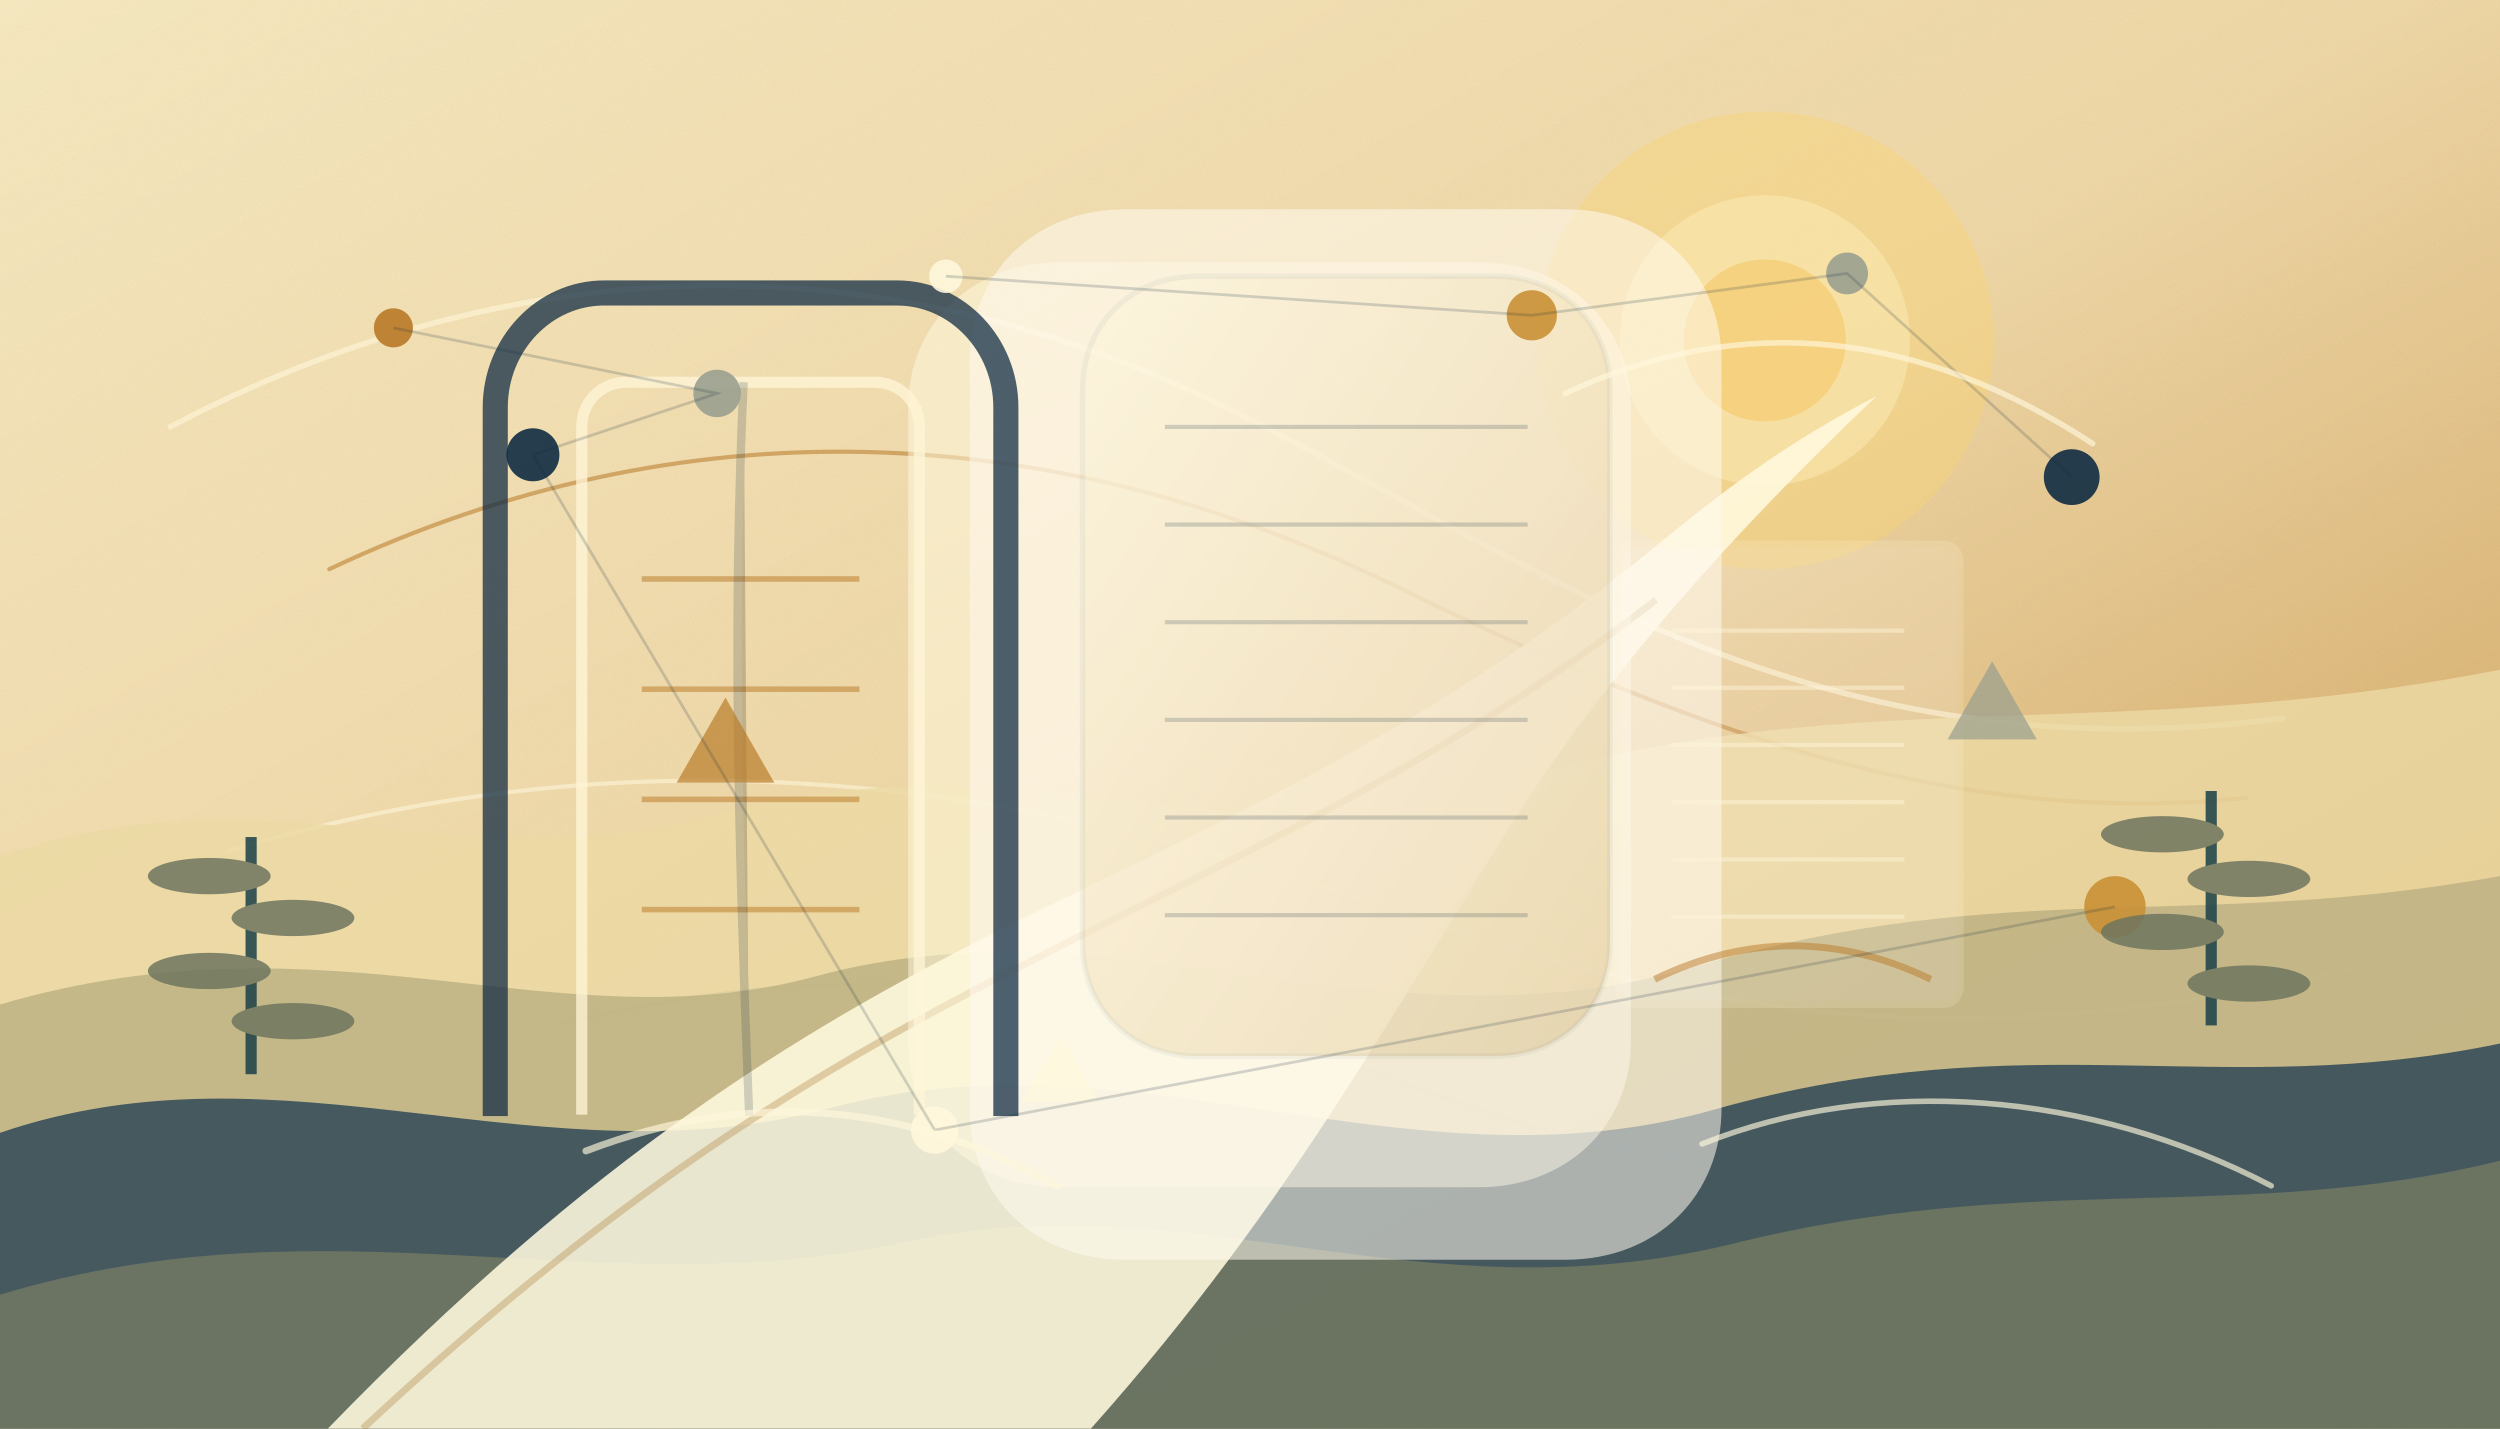
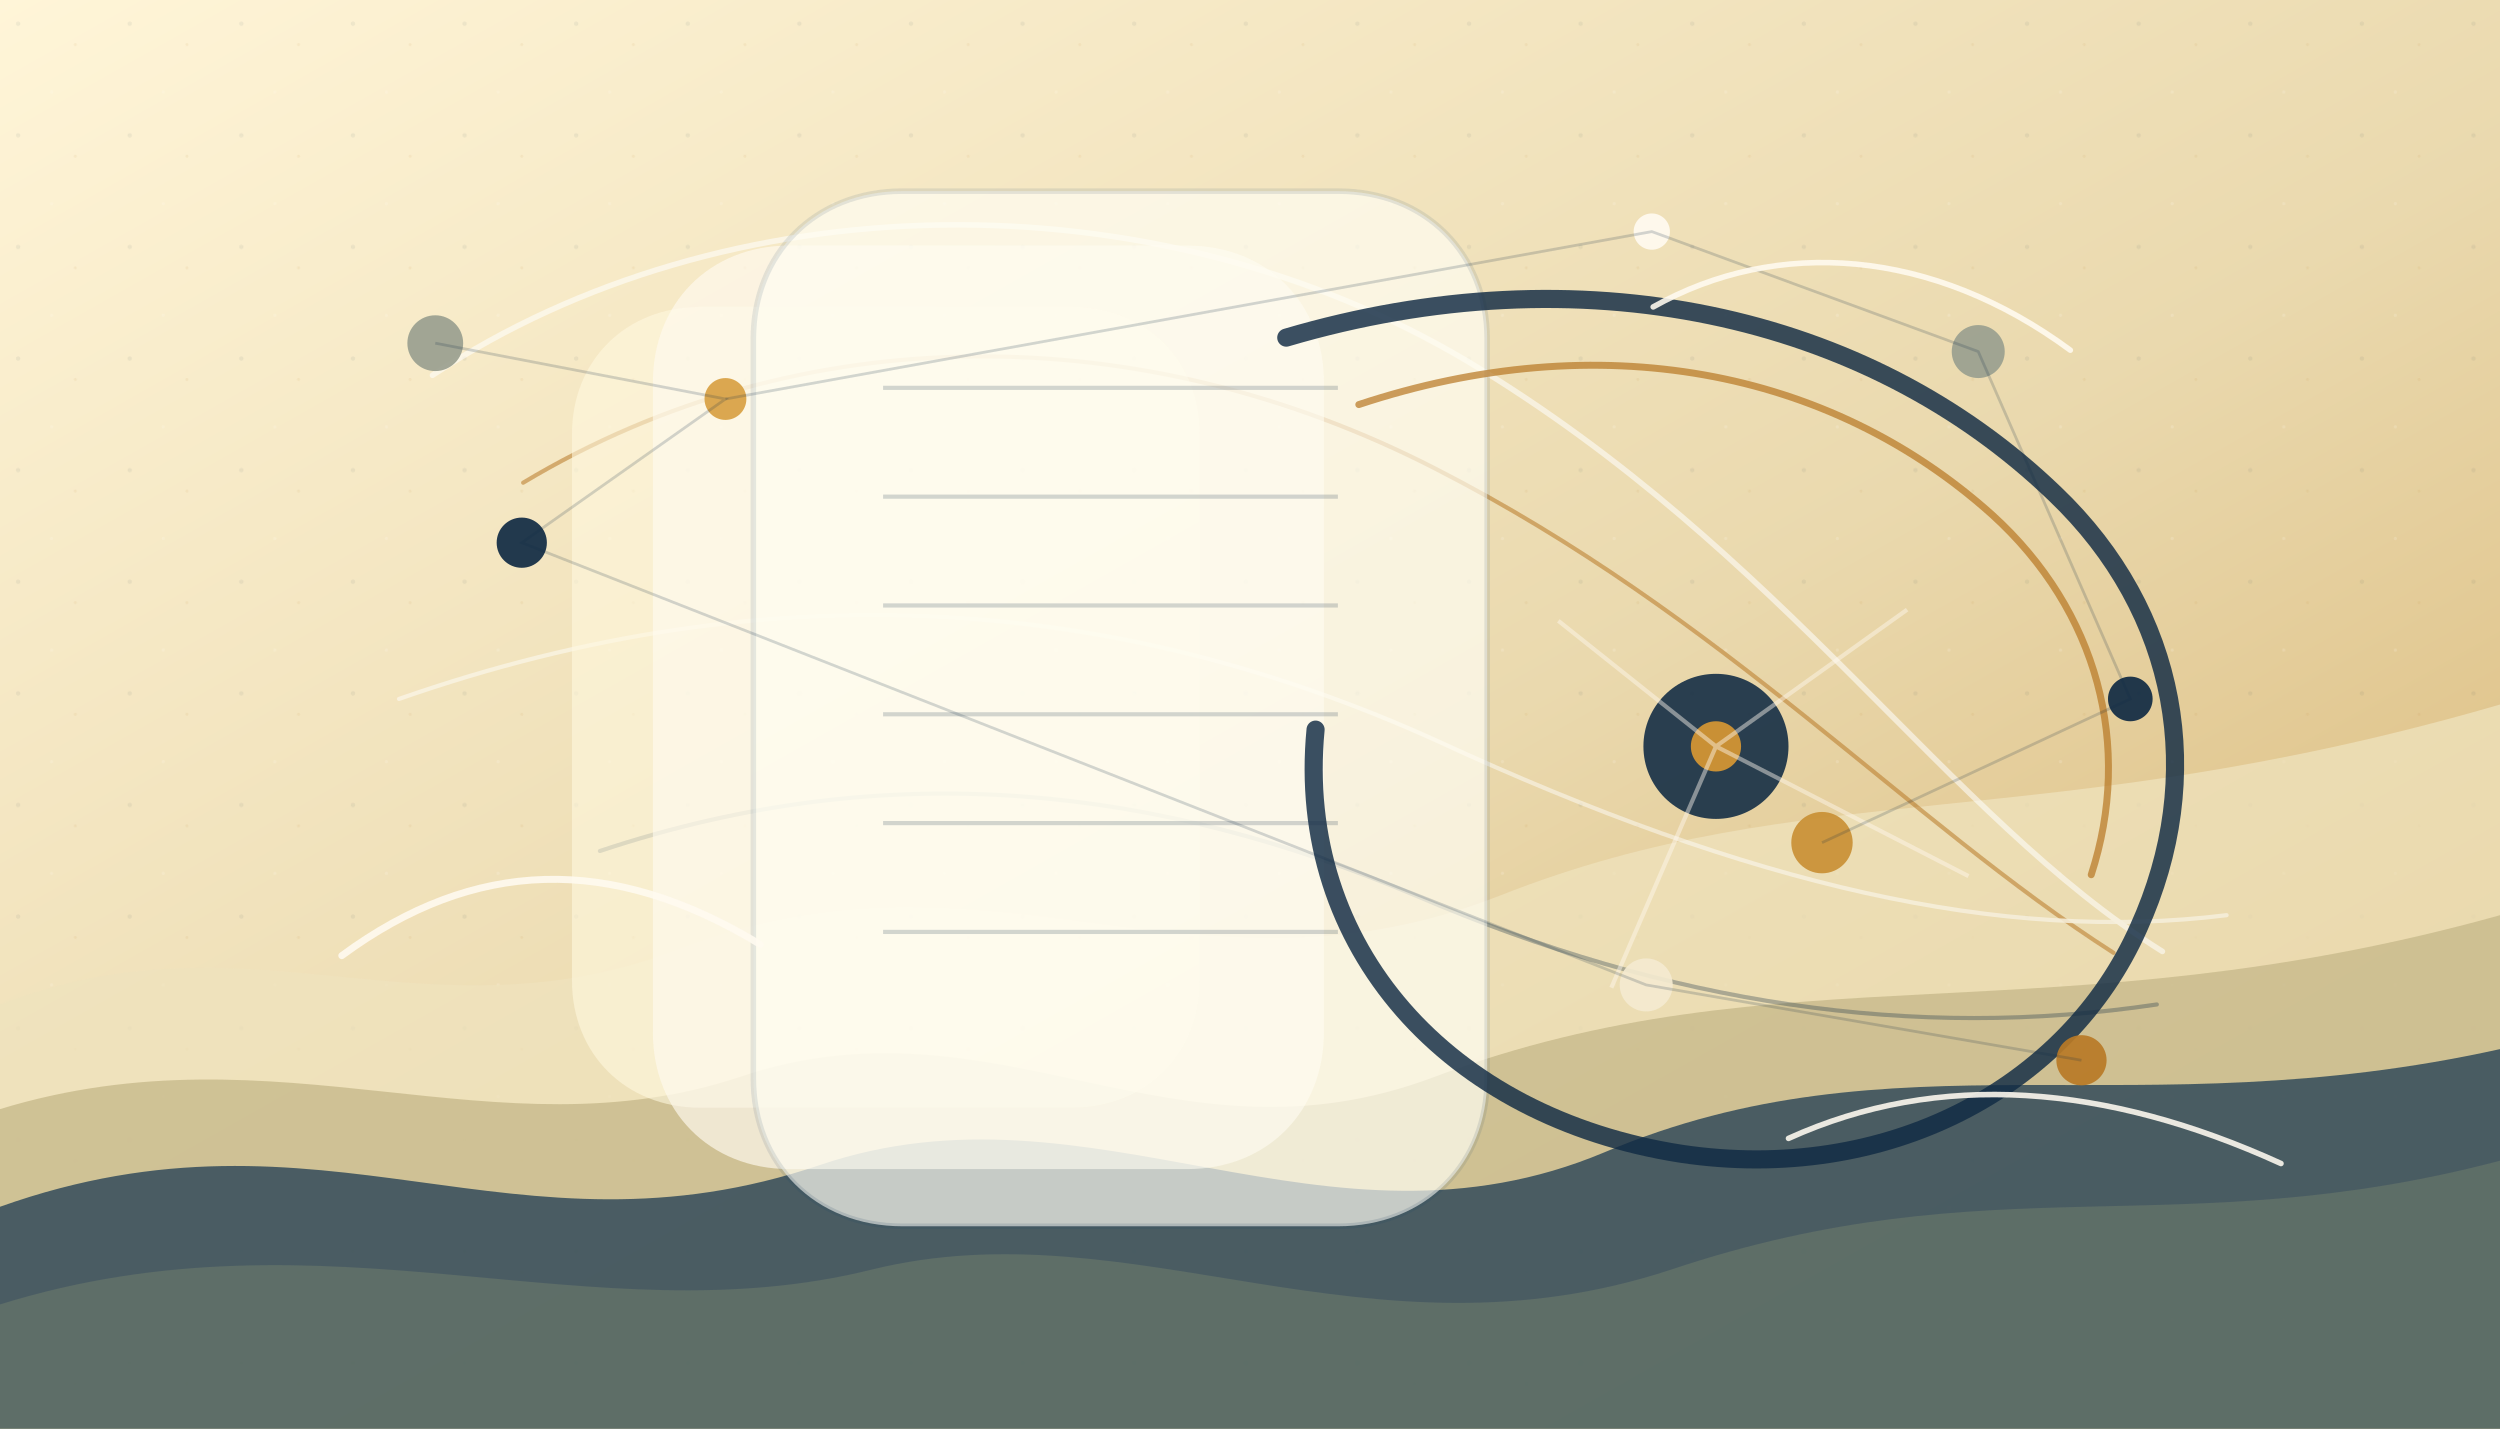
- <svg xmlns="http://www.w3.org/2000/svg" viewBox="0 0 1792 1024" role="img" aria-labelledby="title desc">
+ <svg xmlns="http://www.w3.org/2000/svg" viewBox="0 0 1792 1024" role="img" aria-labelledby="t d">
  <defs>
-     <linearGradient id="sky" x1="0" x2="1" y1="0" y2="1">
-       <stop offset="0" stop-color="#f6e7bd" />
-       <stop offset=".48" stop-color="#eed6a4" />
-       <stop offset="1" stop-color="#c99548" />
+     <linearGradient id="bg" x1="0" x2="1" y1="0" y2="1">
+       <stop offset="0" stop-color="#fff5d8" />
+       <stop offset=".55" stop-color="#ead9ae" />
+       <stop offset="1" stop-color="#d6b06a" />
    </linearGradient>
    <linearGradient id="navy" x1="0" x2="1">
-       <stop offset="0" stop-color="#0f2b42" />
-       <stop offset="1" stop-color="#51646a" />
+       <stop offset="0" stop-color="#102a43" />
+       <stop offset="1" stop-color="#49606a" />
    </linearGradient>
-     <linearGradient id="sand" x1="0" x2="1">
-       <stop offset="0" stop-color="#fff2c7" />
-       <stop offset="1" stop-color="#caa062" />
+     <linearGradient id="gold" x1="0" x2="1">
+       <stop offset="0" stop-color="#e0b55c" />
+       <stop offset="1" stop-color="#a7662b" />
    </linearGradient>
-     <linearGradient id="paper" x1="0" x2="1" y1="0" y2="1">
-       <stop offset="0" stop-color="#fff9df" />
-       <stop offset="1" stop-color="#d4b77e" />
-     </linearGradient>
-     <filter id="grain" x="-10%" y="-10%" width="120%" height="120%">
-       <feTurbulence type="fractalNoise" baseFrequency=".82" numOctaves="4" seed="19" />
-       <feColorMatrix type="saturate" values="0" />
-       <feComponentTransfer>
-         <feFuncA type="table" tableValues="0 .17" />
-       </feComponentTransfer>
+     <filter id="soft" x="-20%" y="-20%" width="140%" height="140%">
+       <feGaussianBlur stdDeviation="9" />
    </filter>
-     <filter id="soft" x="-20%" y="-20%" width="140%" height="140%">
-       <feGaussianBlur stdDeviation="10" />
-     </filter>
+     <pattern id="grain" width="80" height="80" patternUnits="userSpaceOnUse">
+       <circle cx="13" cy="17" r="1.6" fill="#17324a" opacity=".08" />
+       <circle cx="54" cy="32" r="1.1" fill="#b87926" opacity=".1" />
+       <circle cx="37" cy="66" r="1.2" fill="#fffaf0" opacity=".22" />
+     </pattern>
  </defs>
-   <rect width="1792" height="1024" fill="url(#sky)" />
-   <rect width="1792" height="1024" filter="url(#grain)" opacity=".46" />
-   <circle cx="1265" cy="244" r="164" fill="#f6d477" opacity=".46" />
-   <circle cx="1265" cy="244" r="104" fill="#fff1bf" opacity=".42" />
-   <circle cx="1265" cy="244" r="58" fill="#f3c45f" opacity=".52" />
-   <g fill="none" stroke-linecap="round" opacity=".55">
-     <path d="M122 306 C360 180 620 170 864 285 C1085 390 1285 560 1636 515" stroke="#fff7dc" stroke-width="4" />
-     <path d="M236 408 C490 288 754 300 1000 420 C1205 520 1395 594 1610 572" stroke="#b87926" stroke-width="3" />
-     <path d="M164 610 C464 520 735 560 1008 655 C1270 746 1450 748 1688 694" stroke="#fff7dc" stroke-width="3" />
-     <path d="M402 734 C620 680 822 705 1016 780 C1216 858 1418 852 1608 805" stroke="#0f2b42" stroke-width="3" opacity=".5" />
+   <rect width="1792" height="1024" fill="url(#bg)" />
+   <rect width="1792" height="1024" fill="url(#grain)" opacity=".75" />
+   <path d="M0 720 C180 650 305 750 488 680 C710 595 856 728 1075 642 C1295 555 1465 600 1792 505 L1792 1024 L0 1024 Z" fill="#efe2bd" opacity=".74" />
+   <path d="M0 795 C200 734 355 830 530 772 C715 710 840 843 1028 772 C1275 679 1473 745 1792 656 L1792 1024 L0 1024 Z" fill="#c7b98a" opacity=".78" />
+   <path d="M0 865 C233 782 367 910 588 835 C783 769 950 910 1150 826 C1358 738 1530 810 1792 752 L1792 1024 L0 1024 Z" fill="#1f3d53" opacity=".76" />
+   <path d="M0 935 C235 862 424 960 625 910 C812 864 980 982 1198 910 C1428 833 1560 893 1792 832 L1792 1024 L0 1024 Z" fill="#65746a" opacity=".72" />
+   <g opacity=".55" fill="none" stroke-linecap="round">
+     <path d="M310 269 C520 130 825 124 1052 259 C1280 396 1395 585 1550 682" stroke="#ffffff" stroke-width="4" />
+     <path d="M375 346 C575 226 819 228 1029 336 C1236 442 1368 589 1515 683" stroke="#b87926" stroke-width="3" />
+     <path d="M286 501 C555 407 803 428 1030 531 C1255 635 1435 676 1596 656" stroke="#ffffff" stroke-width="3" opacity=".85" />
+     <path d="M430 610 C640 540 832 565 1015 642 C1196 720 1372 746 1546 720" stroke="#102a43" stroke-width="3" opacity=".55" />
  </g>
-   <path d="M0 614 C185 548 330 634 514 584 C730 524 882 622 1064 565 C1320 486 1506 536 1792 480 L1792 1024 L0 1024 Z" fill="#ecd9a4" opacity=".82" />
-   <path d="M0 720 C240 650 398 750 584 700 C804 640 990 760 1218 692 C1440 628 1570 668 1792 628 L1792 1024 L0 1024 Z" fill="#b9ad80" opacity=".76" />
-   <path d="M0 812 C205 742 388 850 596 794 C814 736 1010 858 1230 795 C1455 732 1590 790 1792 748 L1792 1024 L0 1024 Z" fill="#1f3d53" opacity=".77" />
-   <path d="M0 928 C240 856 430 938 650 890 C855 846 1015 946 1240 892 C1455 838 1605 878 1792 832 L1792 1024 L0 1024 Z" fill="#787c62" opacity=".74" />
-   <path d="M235 1024 C425 828 575 738 710 670 C870 590 1025 526 1196 384 C1240 348 1285 315 1345 284 C1240 384 1155 480 1088 584 C1005 712 930 858 782 1024 Z" fill="#fff9de" opacity=".88" />
-   <path d="M260 1024 C452 845 596 762 725 696 C888 612 1032 550 1187 430" fill="none" stroke="#a97835" stroke-width="5" opacity=".32" />
  <g opacity=".95">
-     <path d="M760 188 h300 c63 0 109 44 109 104 v455 c0 60-46 104-109 104 H760 c-63 0-109-44-109-104 V292 c0-60 46-104 109-104z" fill="#fff8df" opacity=".55" />
-     <path d="M807 150 h315 c66 0 112 46 112 109 v535 c0 63-46 109-112 109 H807 c-66 0-112-46-112-109 V259 c0-63 46-109 112-109z" fill="#fffaf0" opacity=".58" />
-     <path d="M858 198 h214 c48 0 82 35 82 81 v397 c0 46-34 81-82 81 H858 c-48 0-82-35-82-81 V279 c0-46 34-81 82-81z" fill="url(#paper)" opacity=".42" stroke="#0a3a68" stroke-opacity=".12" stroke-width="4" />
+     <path d="M502 220 h266 c54 0 92 39 92 91 v392 c0 52-38 91-92 91 H502 c-54 0-92-39-92-91 V311 c0-52 38-91 92-91z" fill="#fff8df" opacity=".62" />
+     <path d="M566 176 h285 c58 0 98 42 98 98 v466 c0 56-40 98-98 98 H566 c-58 0-98-42-98-98 V274 c0-56 40-98 98-98z" fill="#fffaf0" opacity=".7" />
+     <path d="M647 137 h312 c63 0 107 45 107 106 v530 c0 61-44 106-107 106 H647 c-63 0-107-45-107-106 V243 c0-61 44-106 107-106z" fill="#fffdf2" opacity=".72" stroke="#0a3a68" stroke-opacity=".15" stroke-width="4" />
  </g>
-   <g fill="none" stroke="#0f2b42" stroke-opacity=".18" stroke-width="3">
-     <path d="M835 306 h260" />
-     <path d="M835 376 h260" />
-     <path d="M835 446 h260" />
-     <path d="M835 516 h260" />
-     <path d="M835 586 h260" />
-     <path d="M835 656 h260" />
+   <g fill="none" stroke="#102a43" stroke-opacity=".18" stroke-width="3">
+     <path d="M633 278 h326" />
+     <path d="M633 356 h326" />
+     <path d="M633 434 h326" />
+     <path d="M633 512 h326" />
+     <path d="M633 590 h326" />
+     <path d="M633 668 h326" />
  </g>
-   <g transform="translate(355 210)" opacity=".92">
-     <path d="M0 590 V82 C0 37 35 0 78 0 h210 c43 0 78 37 78 82 v508" fill="none" stroke="#0f2b42" stroke-width="18" opacity=".8" />
-     <path d="M62 589 V96 c0-18 14-32 32-32 h178 c18 0 32 14 32 32 v493" fill="none" stroke="#fff6d8" stroke-width="8" opacity=".82" />
-     <path d="M105 205 h156 M105 284 h156 M105 363 h156 M105 442 h156" stroke="#b87926" stroke-width="4" opacity=".55" />
-     <path d="M178 64 C170 235 174 390 182 590" stroke="#0f2b42" stroke-width="6" opacity=".2" />
+   <g transform="translate(922 172)">
+     <path d="M0 70 C210 8 416 52 551 182 C640 267 660 385 611 493 C560 608 430 677 283 655 C116 629 6 507 21 351" fill="none" stroke="#102a43" stroke-width="13" stroke-linecap="round" opacity=".82" />
+     <path d="M52 118 C224 61 389 92 506 197 C582 266 607 363 577 455" fill="none" stroke="#b87926" stroke-width="5" stroke-linecap="round" opacity=".72" />
+     <circle cx="308" cy="363" r="52" fill="#102a43" opacity=".88" />
+     <circle cx="308" cy="363" r="18" fill="#c99035" />
+     <path d="M308 363 L195 273 M308 363 L445 265 M308 363 L489 456 M308 363 L233 536" stroke="#fffaf0" stroke-opacity=".45" stroke-width="3" />
  </g>
-   <g transform="translate(1160 390)" opacity=".87">
-     <rect x="0" y="0" width="245" height="330" rx="12" fill="#fffaf0" opacity=".21" stroke="#fff7dc" stroke-width="5" />
-     <path d="M38 62 H205 M38 103 H205 M38 144 H205 M38 185 H205 M38 226 H205 M38 267 H205" stroke="#fff7dc" stroke-width="3" opacity=".55" />
-     <path d="M26 312 C92 280 158 280 224 312" fill="none" stroke="#b87926" stroke-width="5" opacity=".55" />
+   <g opacity=".92">
+     <circle cx="312" cy="246" r="20" fill="#9aa08f" />
+     <circle cx="374" cy="389" r="18" fill="#102a43" />
+     <circle cx="520" cy="286" r="15" fill="#d8a143" />
+     <circle cx="1184" cy="166" r="13" fill="#fffaf0" />
+     <circle cx="1418" cy="252" r="19" fill="#9aa08f" />
+     <circle cx="1527" cy="501" r="16" fill="#102a43" />
+     <circle cx="1306" cy="604" r="22" fill="#c99035" />
+     <circle cx="1180" cy="706" r="19" fill="#f4ead0" />
+     <circle cx="1492" cy="760" r="18" fill="#b87926" />
  </g>
-   <g opacity=".9">
-     <circle cx="282" cy="235" r="14" fill="#b87926" />
-     <circle cx="382" cy="326" r="19" fill="#0f2b42" />
-     <circle cx="514" cy="282" r="17" fill="#9aa08f" />
-     <circle cx="678" cy="198" r="12" fill="#fff7dc" />
-     <circle cx="1098" cy="226" r="18" fill="#c99035" />
-     <circle cx="1324" cy="196" r="15" fill="#9aa08f" />
-     <circle cx="1485" cy="342" r="20" fill="#0f2b42" />
-     <circle cx="1516" cy="650" r="22" fill="#c99035" />
-     <circle cx="670" cy="810" r="17" fill="#fff7dc" />
-     <path d="M520 500 l35 61 h-70z" fill="#b87926" opacity=".75" />
-     <path d="M1428 474 l32 56 h-64z" fill="#9aa08f" opacity=".8" />
-     <path d="M760 742 l28 48 h-56z" fill="#fff7dc" opacity=".78" />
+   <g fill="none" stroke="#102a43" stroke-opacity=".18" stroke-width="2">
+     <path d="M312 246 L520 286 L374 389 L1180 706 L1492 760" />
+     <path d="M520 286 L1184 166 L1418 252 L1527 501 L1306 604" />
  </g>
-   <g fill="none" stroke="#0f2b42" stroke-opacity=".18" stroke-width="2">
-     <path d="M282 235 L514 282 L382 326 L670 810 L1516 650" />
-     <path d="M678 198 L1098 226 L1324 196 L1485 342" />
-   </g>
-   <g opacity=".84">
-     <path d="M180 770 v-170" stroke="#173e46" stroke-width="8" />
-     <ellipse cx="150" cy="628" rx="44" ry="13" fill="#6d745e" />
-     <ellipse cx="210" cy="658" rx="44" ry="13" fill="#6d745e" />
-     <ellipse cx="150" cy="696" rx="44" ry="13" fill="#6d745e" />
-     <ellipse cx="210" cy="732" rx="44" ry="13" fill="#6d745e" />
-     <path d="M1585 735 v-168" stroke="#173e46" stroke-width="8" />
-     <ellipse cx="1550" cy="598" rx="44" ry="13" fill="#6d745e" />
-     <ellipse cx="1612" cy="630" rx="44" ry="13" fill="#6d745e" />
-     <ellipse cx="1550" cy="668" rx="44" ry="13" fill="#6d745e" />
-     <ellipse cx="1612" cy="705" rx="44" ry="13" fill="#6d745e" />
-   </g>
-   <g opacity=".65">
-     <path d="M420 825 C538 780 650 790 758 850" fill="none" stroke="#fff7dc" stroke-width="5" stroke-linecap="round" />
-     <path d="M1122 282 C1250 222 1378 238 1500 318" fill="none" stroke="#fff7dc" stroke-width="4" stroke-linecap="round" />
-     <path d="M1220 820 C1345 770 1498 782 1628 850" fill="none" stroke="#fff7dc" stroke-width="4" stroke-linecap="round" />
+   <g opacity=".88">
+     <path d="M245 685 C340 615 438 612 545 677" fill="none" stroke="#fffaf0" stroke-width="5" stroke-linecap="round" />
+     <path d="M1185 220 C1274 170 1385 178 1484 251" fill="none" stroke="#fffaf0" stroke-width="4" stroke-linecap="round" />
+     <path d="M1282 816 C1390 767 1510 777 1635 834" fill="none" stroke="#fffaf0" stroke-width="4" stroke-linecap="round" />
  </g>
</svg>
